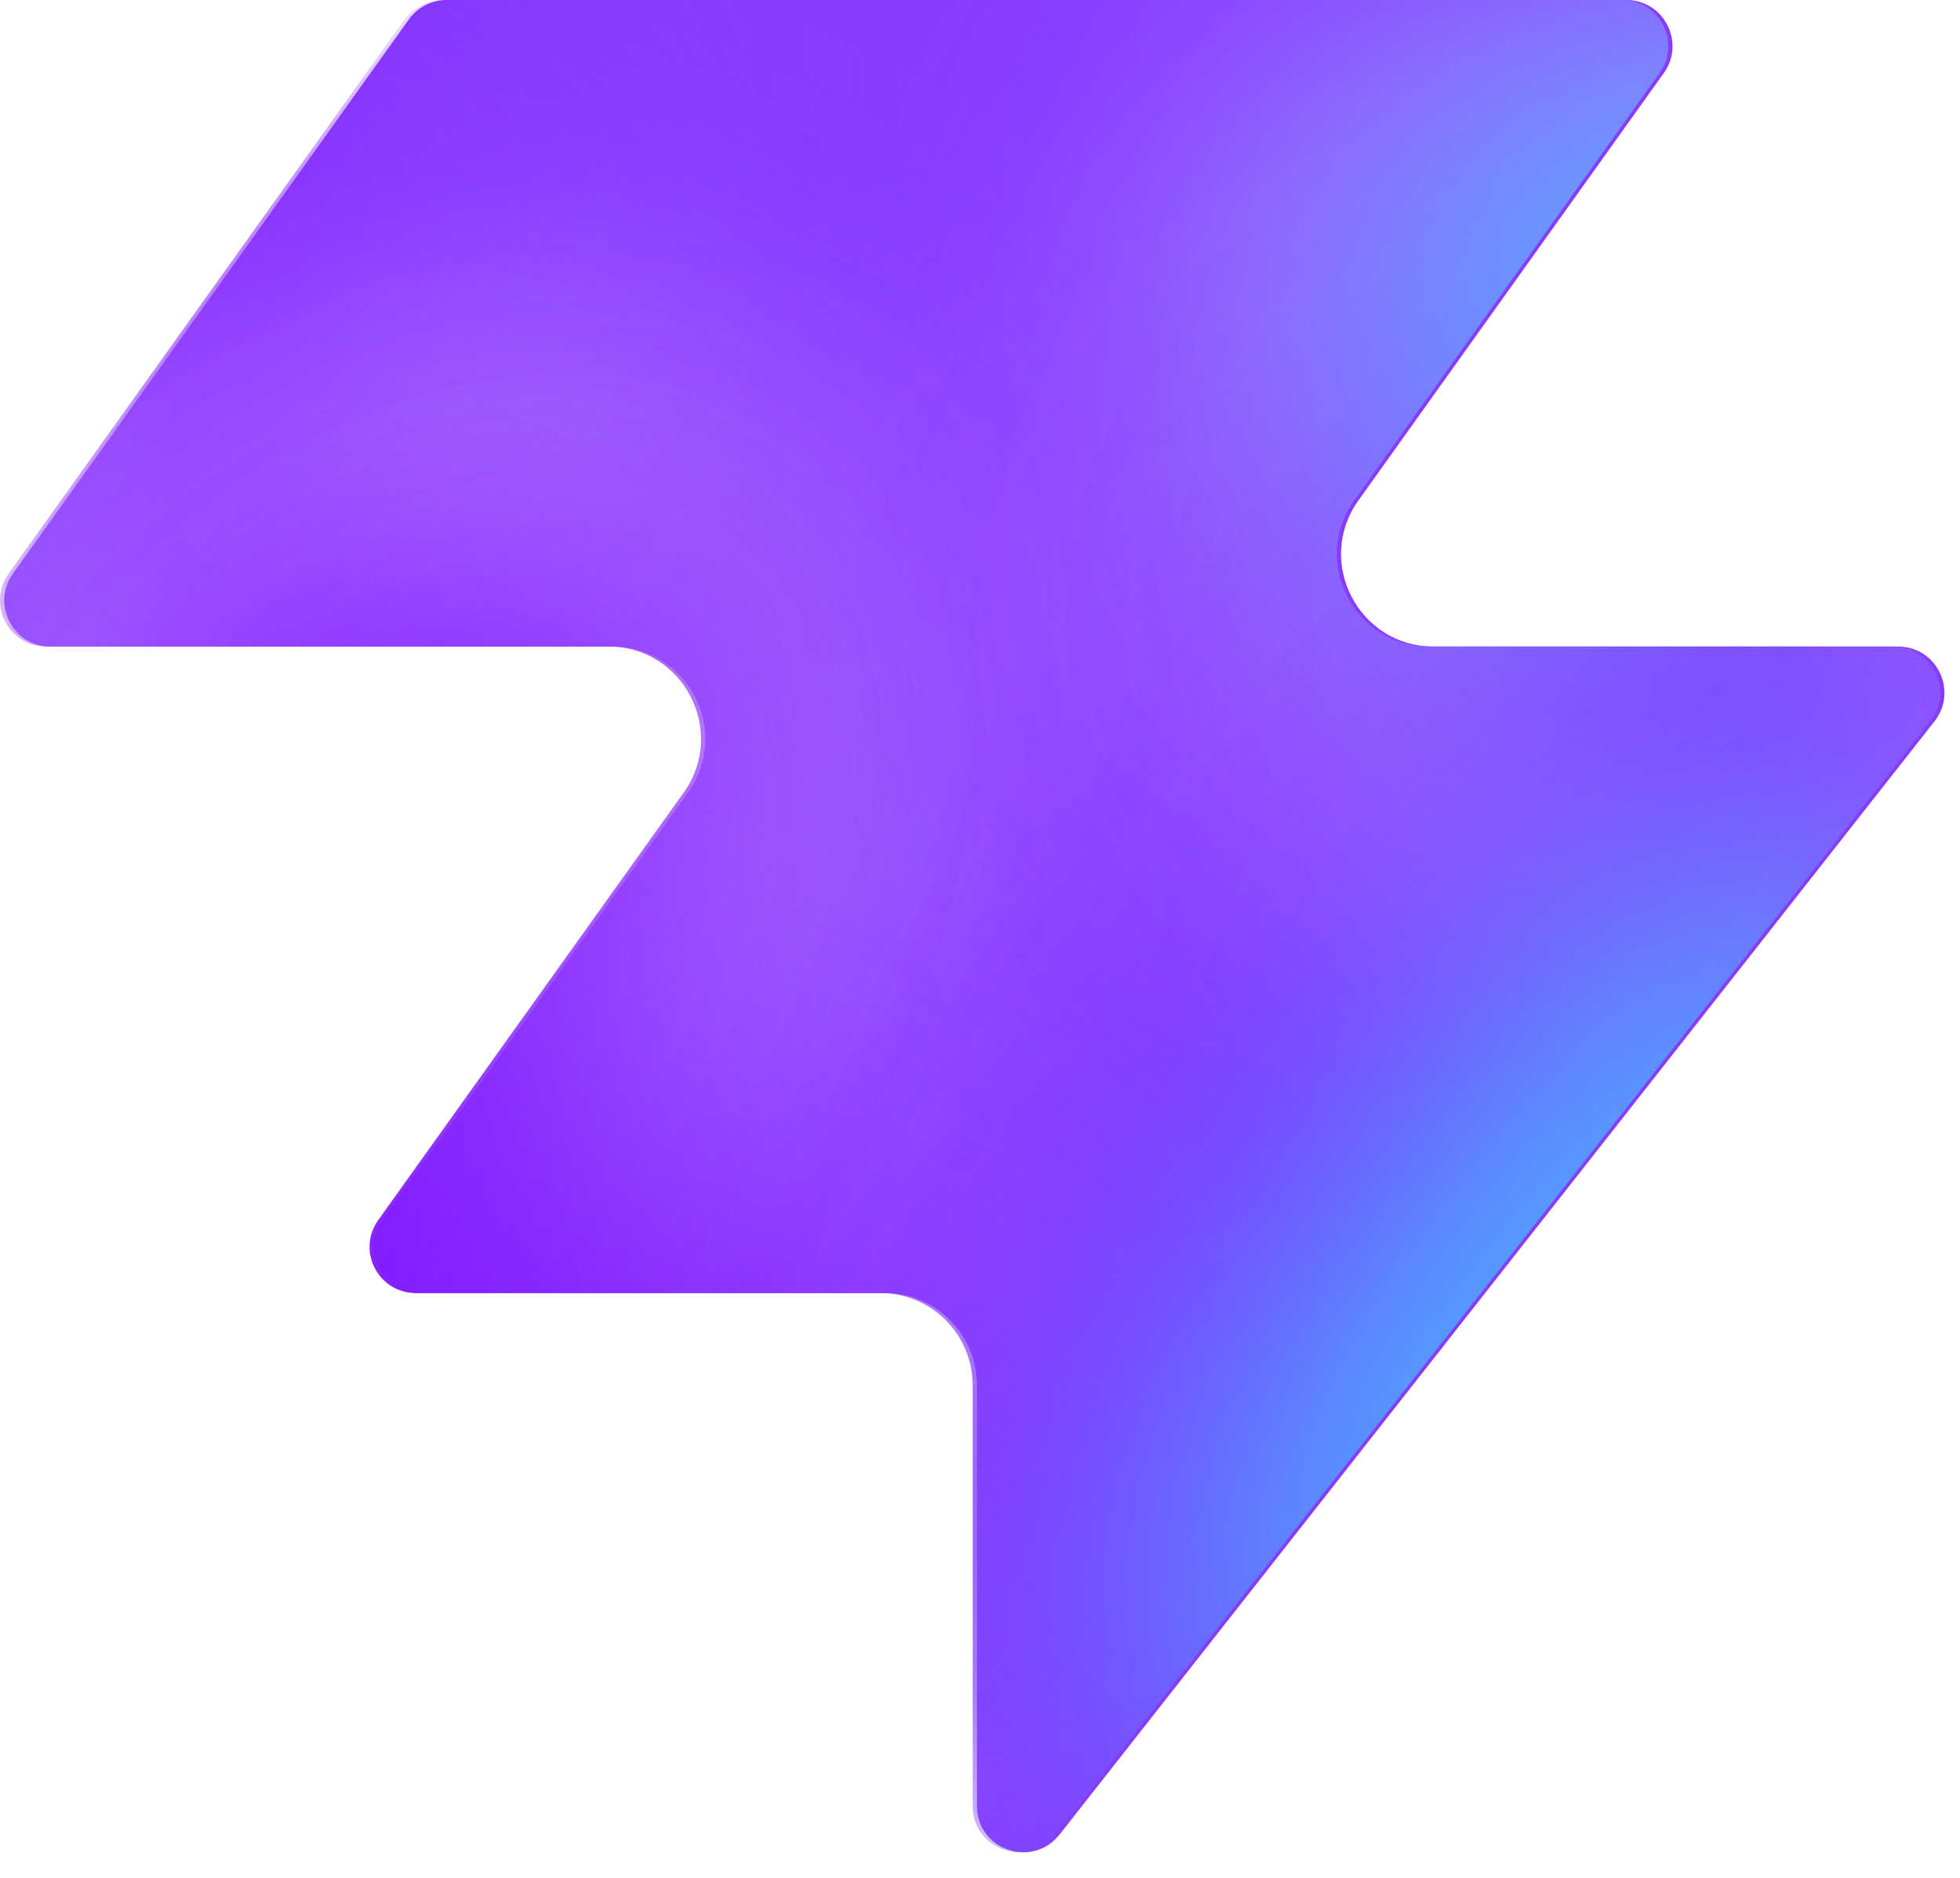
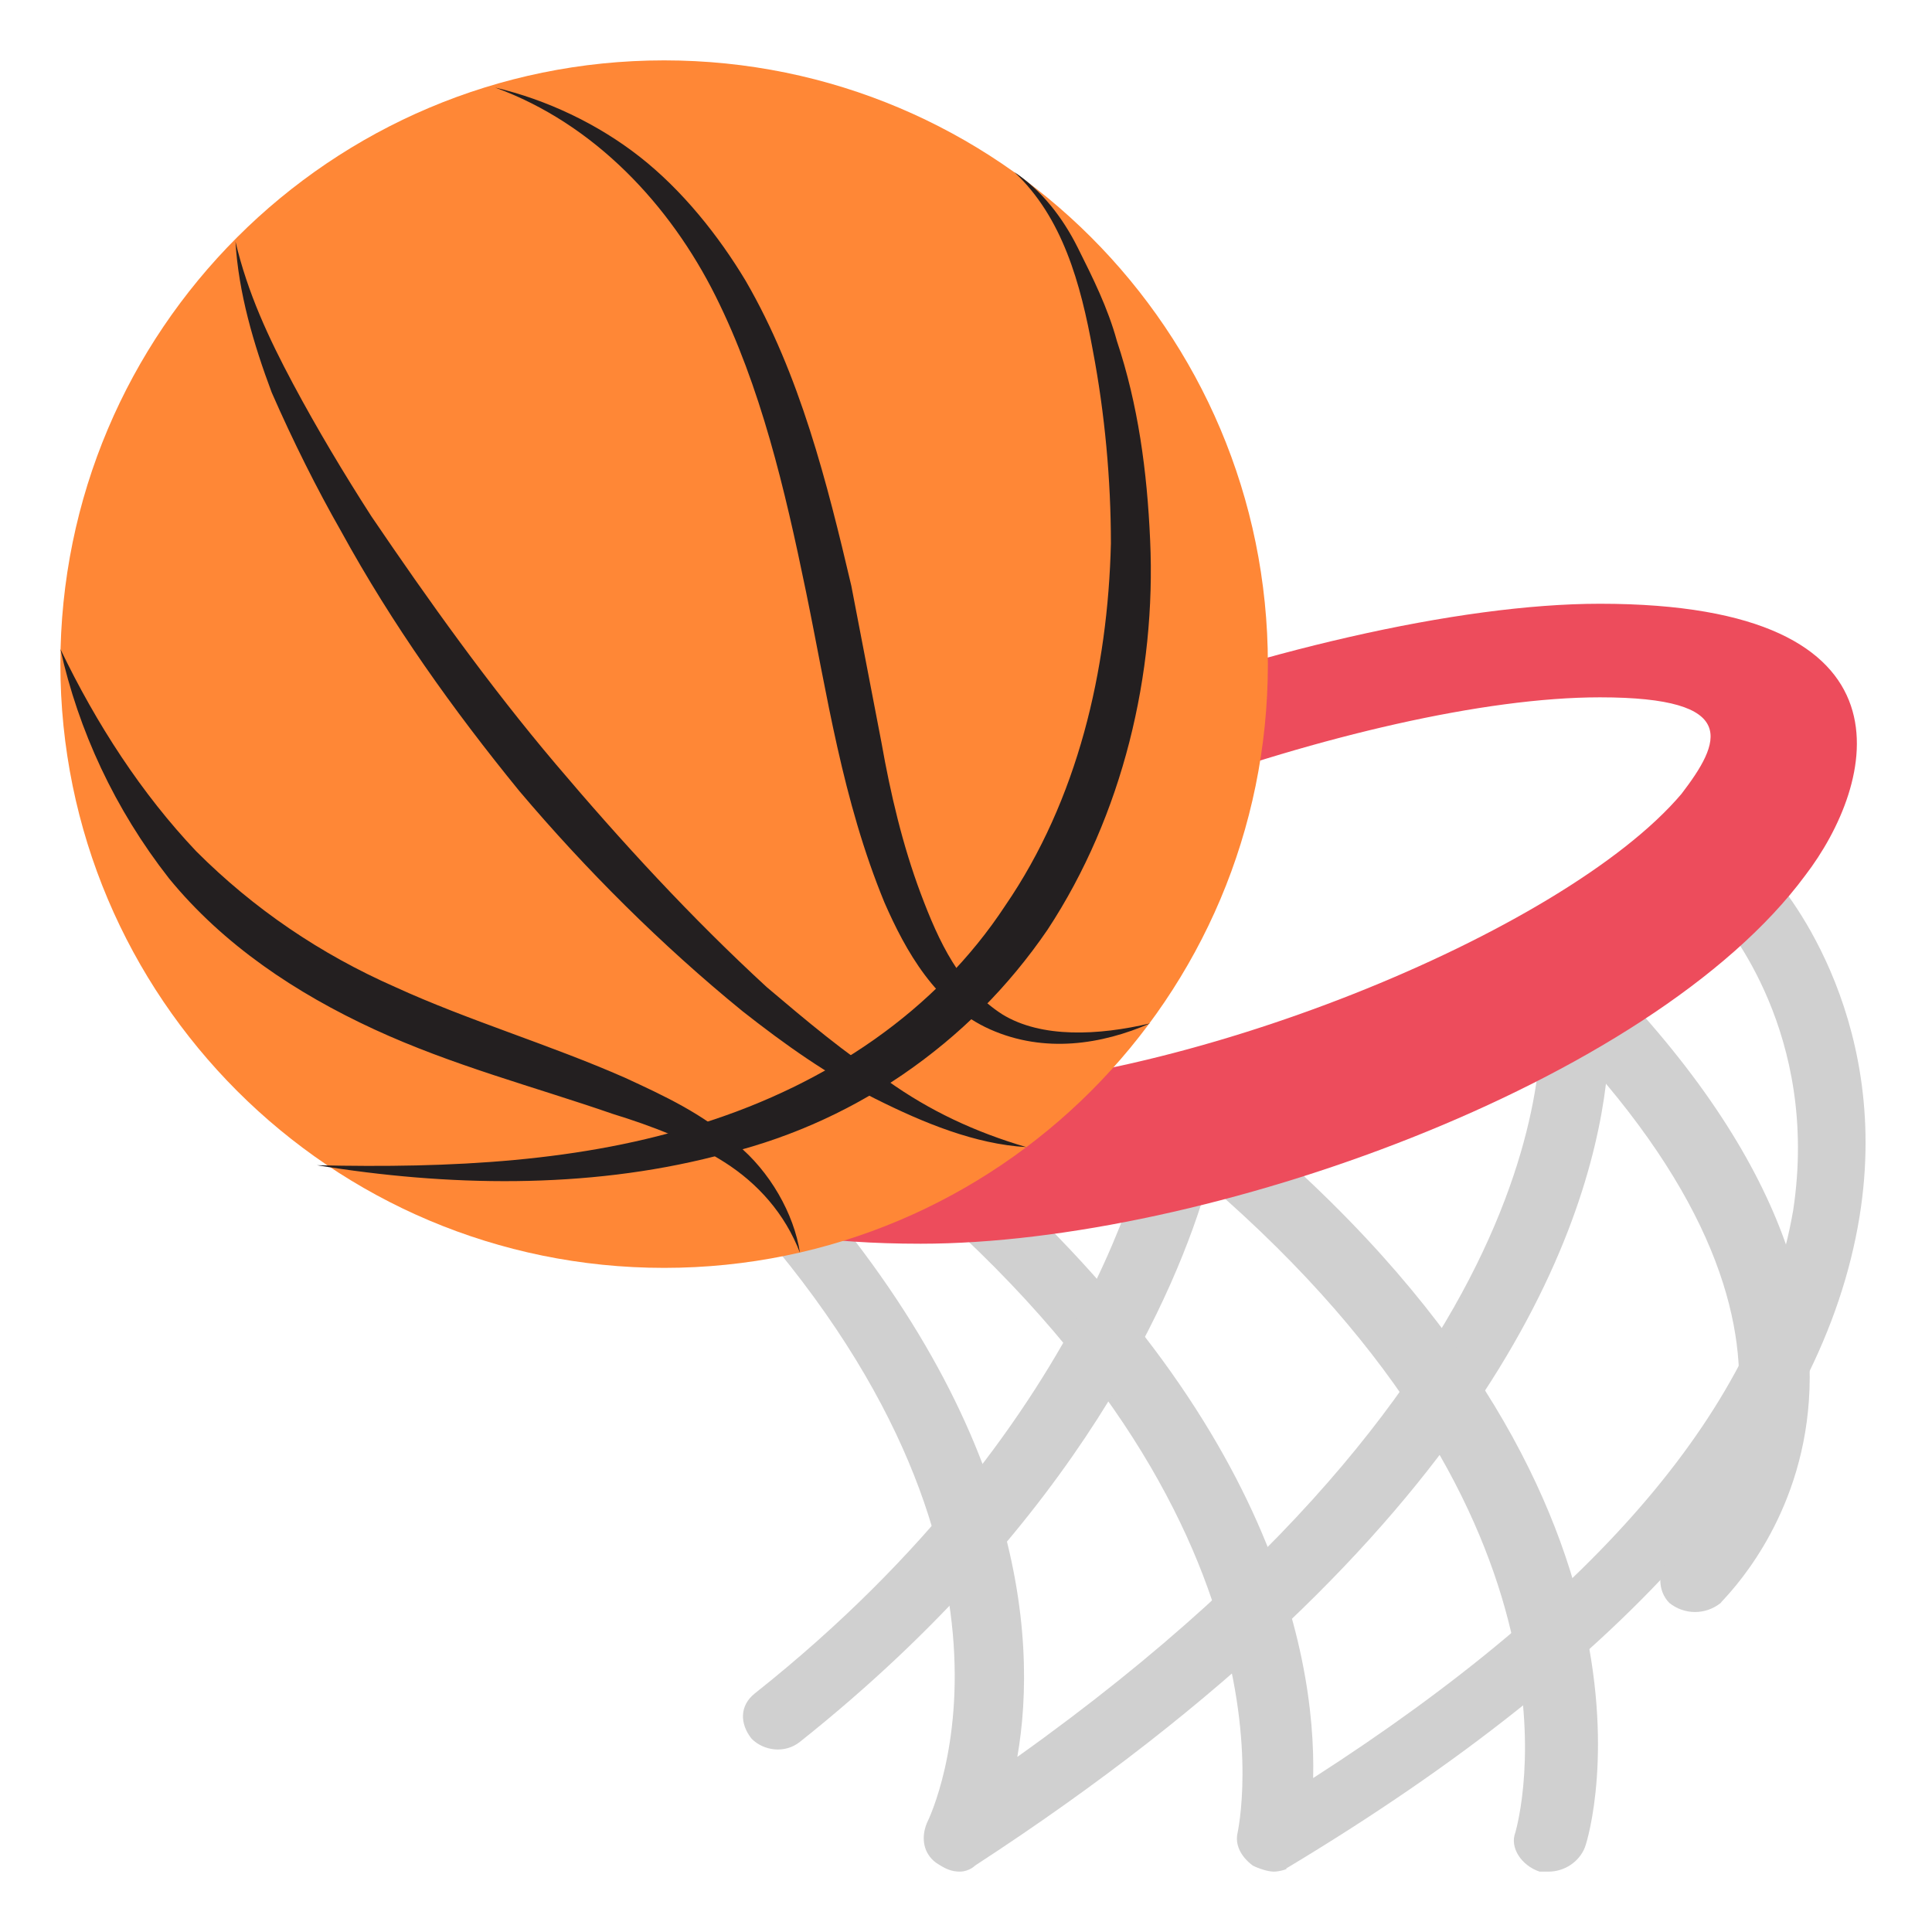
- <svg xmlns="http://www.w3.org/2000/svg" width="48" height="46" fill="none" viewBox="0 0 48 46">
-   <path fill="#863bff" d="M25.946 44.938c-.664.845-2.021.375-2.021-.698V33.937a2.26 2.26 0 0 0-2.262-2.262H10.287c-.92 0-1.456-1.04-.92-1.788l7.48-10.471c1.07-1.497 0-3.578-1.842-3.578H1.237c-.92 0-1.456-1.04-.92-1.788L10.013.474c.214-.297.556-.474.92-.474h28.894c.92 0 1.456 1.04.92 1.788l-7.48 10.471c-1.07 1.498 0 3.579 1.842 3.579h11.377c.943 0 1.473 1.088.89 1.83L25.947 44.94z" style="fill:#863bff;fill:color(display-p3 .525 .23 1);fill-opacity:1" />
-   <mask id="a" width="48" height="46" x="0" y="0" maskUnits="userSpaceOnUse" style="mask-type:alpha">
-     <path fill="#000" d="M25.842 44.938c-.664.844-2.021.375-2.021-.698V33.937a2.26 2.26 0 0 0-2.262-2.262H10.183c-.92 0-1.456-1.04-.92-1.788l7.48-10.471c1.07-1.498 0-3.579-1.842-3.579H1.133c-.92 0-1.456-1.04-.92-1.787L9.91.473c.214-.297.556-.474.92-.474h28.894c.92 0 1.456 1.04.92 1.788l-7.48 10.471c-1.07 1.498 0 3.578 1.842 3.578h11.377c.943 0 1.473 1.088.89 1.832L25.843 44.94z" style="fill:#000;fill-opacity:1" />
-   </mask>
-   <g mask="url(#a)">
-     <g filter="url(#b)">
-       <ellipse cx="5.508" cy="14.704" fill="#ede6ff" rx="5.508" ry="14.704" style="fill:#ede6ff;fill:color(display-p3 .927 .903 1);fill-opacity:1" transform="matrix(.00324 1 1 -.00324 -4.47 31.516)" />
-     </g>
-     <g filter="url(#c)">
-       <ellipse cx="10.399" cy="29.851" fill="#ede6ff" rx="10.399" ry="29.851" style="fill:#ede6ff;fill:color(display-p3 .927 .903 1);fill-opacity:1" transform="matrix(.00324 1 1 -.00324 -39.328 7.883)" />
-     </g>
-     <g filter="url(#d)">
-       <ellipse cx="5.508" cy="30.487" fill="#7e14ff" rx="5.508" ry="30.487" style="fill:#7e14ff;fill:color(display-p3 .492 .077 1);fill-opacity:1" transform="rotate(89.814 -25.913 -14.639)scale(1 -1)" />
-     </g>
-     <g filter="url(#e)">
-       <ellipse cx="5.508" cy="30.599" fill="#7e14ff" rx="5.508" ry="30.599" style="fill:#7e14ff;fill:color(display-p3 .492 .077 1);fill-opacity:1" transform="rotate(89.814 -32.644 -3.334)scale(1 -1)" />
-     </g>
-     <g filter="url(#f)">
-       <ellipse cx="5.508" cy="30.599" fill="#7e14ff" rx="5.508" ry="30.599" style="fill:#7e14ff;fill:color(display-p3 .492 .077 1);fill-opacity:1" transform="matrix(.00324 1 1 -.00324 -34.34 30.47)" />
-     </g>
-     <g filter="url(#g)">
-       <ellipse cx="14.072" cy="22.078" fill="#ede6ff" rx="14.072" ry="22.078" style="fill:#ede6ff;fill:color(display-p3 .927 .903 1);fill-opacity:1" transform="rotate(93.35 24.506 48.493)scale(-1 1)" />
-     </g>
-     <g filter="url(#h)">
-       <ellipse cx="3.47" cy="21.501" fill="#7e14ff" rx="3.47" ry="21.501" style="fill:#7e14ff;fill:color(display-p3 .492 .077 1);fill-opacity:1" transform="rotate(89.009 28.708 47.59)scale(-1 1)" />
-     </g>
-     <g filter="url(#i)">
-       <ellipse cx="3.47" cy="21.501" fill="#7e14ff" rx="3.47" ry="21.501" style="fill:#7e14ff;fill:color(display-p3 .492 .077 1);fill-opacity:1" transform="rotate(89.009 28.708 47.59)scale(-1 1)" />
-     </g>
-     <g filter="url(#j)">
-       <ellipse cx=".387" cy="8.972" fill="#7e14ff" rx="4.407" ry="29.108" style="fill:#7e14ff;fill:color(display-p3 .492 .077 1);fill-opacity:1" transform="rotate(39.51 .387 8.972)" />
-     </g>
-     <g filter="url(#k)">
-       <ellipse cx="47.523" cy="-6.092" fill="#7e14ff" rx="4.407" ry="29.108" style="fill:#7e14ff;fill:color(display-p3 .492 .077 1);fill-opacity:1" transform="rotate(37.892 47.523 -6.092)" />
-     </g>
-     <g filter="url(#l)">
-       <ellipse cx="41.412" cy="6.333" fill="#47bfff" rx="5.971" ry="9.665" style="fill:#47bfff;fill:color(display-p3 .28 .748 1);fill-opacity:1" transform="rotate(37.892 41.412 6.333)" />
-     </g>
-     <g filter="url(#m)">
-       <ellipse cx="-1.879" cy="38.332" fill="#7e14ff" rx="4.407" ry="29.108" style="fill:#7e14ff;fill:color(display-p3 .492 .077 1);fill-opacity:1" transform="rotate(37.892 -1.88 38.332)" />
-     </g>
-     <g filter="url(#n)">
-       <ellipse cx="-1.879" cy="38.332" fill="#7e14ff" rx="4.407" ry="29.108" style="fill:#7e14ff;fill:color(display-p3 .492 .077 1);fill-opacity:1" transform="rotate(37.892 -1.88 38.332)" />
-     </g>
-     <g filter="url(#o)">
-       <ellipse cx="35.651" cy="29.907" fill="#7e14ff" rx="4.407" ry="29.108" style="fill:#7e14ff;fill:color(display-p3 .492 .077 1);fill-opacity:1" transform="rotate(37.892 35.651 29.907)" />
-     </g>
-     <g filter="url(#p)">
-       <ellipse cx="38.418" cy="32.4" fill="#47bfff" rx="5.971" ry="15.297" style="fill:#47bfff;fill:color(display-p3 .28 .748 1);fill-opacity:1" transform="rotate(37.892 38.418 32.4)" />
-     </g>
+ <svg xmlns="http://www.w3.org/2000/svg" width="64" height="64" viewBox="0 0 64 64">
+   <g fill="#d0d0d0">
+     <path d="M42.2 62c-.2 0-.5-.1-.7-.2c-.4-.3-.6-.7-.5-1.1c0-.1 2.5-10.8-12.3-22.5c-.5-.4-.5-1.1-.1-1.5c.4-.5 1.2-.5 1.6-.1C42 46 43.6 54.7 43.5 58.9c9.5-6.1 14.8-12.4 15.9-18.8c.9-5.9-2.3-9.5-2.4-9.7c-.4-.5-.3-1.1.1-1.5c.5-.4 1.2-.3 1.6.1c.2.2 4 4.5 2.9 11.3c-1.2 7.4-7.5 14.7-19 21.6c.1 0-.2.1-.4.1" />
+     <path d="M31.8 62c-.3 0-.5-.1-.8-.3c-.4-.3-.5-.8-.3-1.3c.2-.4 4.4-9.3-6.9-21.2c-.4-.5-.4-1.1.1-1.5s1.2-.4 1.6.1c8.4 8.9 8.9 16.4 8.2 20.4C52.8 44.6 51 33.2 51 33.1c-.1-.5.2-.9.6-1.2c.5-.2 1-.1 1.4.2c12.8 13 4 20.9 4 21c-.5.4-1.2.4-1.7 0c-.4-.4-.4-1.1 0-1.5c.3-.3 6.2-5.8-2.1-15.7c-.6 4.9-4 14.9-20.9 25.9c-.1.1-.3.2-.5.2" />
+     <path d="M51.3 62H51c-.6-.2-1-.8-.8-1.3c.1-.4 2.9-10.2-10.2-21.5c-1 3.5-4.2 11.1-13.5 18.5c-.5.4-1.2.3-1.6-.1c-.4-.5-.4-1.1.1-1.5c11.6-9.2 13.2-19 13.2-19.1c.1-.4.3-.7.7-.9c.4-.1.8-.1 1.2.2c16 12.7 12.6 24.4 12.4 24.9s-.7.8-1.2.8" />
  </g>
-   <defs>
-     <filter id="b" width="60.045" height="41.654" x="-19.77" y="16.149" color-interpolation-filters="sRGB" filterUnits="userSpaceOnUse">
-       <feFlood flood-opacity="0" result="BackgroundImageFix" />
-       <feBlend in="SourceGraphic" in2="BackgroundImageFix" result="shape" />
-       <feGaussianBlur result="effect1_foregroundBlur_2002_17158" stdDeviation="7.659" />
-     </filter>
-     <filter id="c" width="90.34" height="51.437" x="-54.613" y="-7.533" color-interpolation-filters="sRGB" filterUnits="userSpaceOnUse">
-       <feFlood flood-opacity="0" result="BackgroundImageFix" />
-       <feBlend in="SourceGraphic" in2="BackgroundImageFix" result="shape" />
-       <feGaussianBlur result="effect1_foregroundBlur_2002_17158" stdDeviation="7.659" />
-     </filter>
-     <filter id="d" width="79.355" height="29.4" x="-49.64" y="2.03" color-interpolation-filters="sRGB" filterUnits="userSpaceOnUse">
-       <feFlood flood-opacity="0" result="BackgroundImageFix" />
-       <feBlend in="SourceGraphic" in2="BackgroundImageFix" result="shape" />
-       <feGaussianBlur result="effect1_foregroundBlur_2002_17158" stdDeviation="4.596" />
-     </filter>
-     <filter id="e" width="79.579" height="29.4" x="-45.045" y="20.029" color-interpolation-filters="sRGB" filterUnits="userSpaceOnUse">
-       <feFlood flood-opacity="0" result="BackgroundImageFix" />
-       <feBlend in="SourceGraphic" in2="BackgroundImageFix" result="shape" />
-       <feGaussianBlur result="effect1_foregroundBlur_2002_17158" stdDeviation="4.596" />
-     </filter>
-     <filter id="f" width="79.579" height="29.4" x="-43.513" y="21.178" color-interpolation-filters="sRGB" filterUnits="userSpaceOnUse">
-       <feFlood flood-opacity="0" result="BackgroundImageFix" />
-       <feBlend in="SourceGraphic" in2="BackgroundImageFix" result="shape" />
-       <feGaussianBlur result="effect1_foregroundBlur_2002_17158" stdDeviation="4.596" />
-     </filter>
-     <filter id="g" width="74.749" height="58.852" x="15.756" y="-17.901" color-interpolation-filters="sRGB" filterUnits="userSpaceOnUse">
-       <feFlood flood-opacity="0" result="BackgroundImageFix" />
-       <feBlend in="SourceGraphic" in2="BackgroundImageFix" result="shape" />
-       <feGaussianBlur result="effect1_foregroundBlur_2002_17158" stdDeviation="7.659" />
-     </filter>
-     <filter id="h" width="61.377" height="25.362" x="23.548" y="2.284" color-interpolation-filters="sRGB" filterUnits="userSpaceOnUse">
-       <feFlood flood-opacity="0" result="BackgroundImageFix" />
-       <feBlend in="SourceGraphic" in2="BackgroundImageFix" result="shape" />
-       <feGaussianBlur result="effect1_foregroundBlur_2002_17158" stdDeviation="4.596" />
-     </filter>
-     <filter id="i" width="61.377" height="25.362" x="23.548" y="2.284" color-interpolation-filters="sRGB" filterUnits="userSpaceOnUse">
-       <feFlood flood-opacity="0" result="BackgroundImageFix" />
-       <feBlend in="SourceGraphic" in2="BackgroundImageFix" result="shape" />
-       <feGaussianBlur result="effect1_foregroundBlur_2002_17158" stdDeviation="4.596" />
-     </filter>
-     <filter id="j" width="56.045" height="63.649" x="-27.636" y="-22.853" color-interpolation-filters="sRGB" filterUnits="userSpaceOnUse">
-       <feFlood flood-opacity="0" result="BackgroundImageFix" />
-       <feBlend in="SourceGraphic" in2="BackgroundImageFix" result="shape" />
-       <feGaussianBlur result="effect1_foregroundBlur_2002_17158" stdDeviation="4.596" />
-     </filter>
-     <filter id="k" width="54.814" height="64.646" x="20.116" y="-38.415" color-interpolation-filters="sRGB" filterUnits="userSpaceOnUse">
-       <feFlood flood-opacity="0" result="BackgroundImageFix" />
-       <feBlend in="SourceGraphic" in2="BackgroundImageFix" result="shape" />
-       <feGaussianBlur result="effect1_foregroundBlur_2002_17158" stdDeviation="4.596" />
-     </filter>
-     <filter id="l" width="33.541" height="35.313" x="24.641" y="-11.323" color-interpolation-filters="sRGB" filterUnits="userSpaceOnUse">
-       <feFlood flood-opacity="0" result="BackgroundImageFix" />
-       <feBlend in="SourceGraphic" in2="BackgroundImageFix" result="shape" />
-       <feGaussianBlur result="effect1_foregroundBlur_2002_17158" stdDeviation="4.596" />
-     </filter>
-     <filter id="m" width="54.814" height="64.646" x="-29.286" y="6.009" color-interpolation-filters="sRGB" filterUnits="userSpaceOnUse">
-       <feFlood flood-opacity="0" result="BackgroundImageFix" />
-       <feBlend in="SourceGraphic" in2="BackgroundImageFix" result="shape" />
-       <feGaussianBlur result="effect1_foregroundBlur_2002_17158" stdDeviation="4.596" />
-     </filter>
-     <filter id="n" width="54.814" height="64.646" x="-29.286" y="6.009" color-interpolation-filters="sRGB" filterUnits="userSpaceOnUse">
-       <feFlood flood-opacity="0" result="BackgroundImageFix" />
-       <feBlend in="SourceGraphic" in2="BackgroundImageFix" result="shape" />
-       <feGaussianBlur result="effect1_foregroundBlur_2002_17158" stdDeviation="4.596" />
-     </filter>
-     <filter id="o" width="54.814" height="64.646" x="8.244" y="-2.416" color-interpolation-filters="sRGB" filterUnits="userSpaceOnUse">
-       <feFlood flood-opacity="0" result="BackgroundImageFix" />
-       <feBlend in="SourceGraphic" in2="BackgroundImageFix" result="shape" />
-       <feGaussianBlur result="effect1_foregroundBlur_2002_17158" stdDeviation="4.596" />
-     </filter>
-     <filter id="p" width="39.409" height="43.623" x="18.713" y="10.588" color-interpolation-filters="sRGB" filterUnits="userSpaceOnUse">
-       <feFlood flood-opacity="0" result="BackgroundImageFix" />
-       <feBlend in="SourceGraphic" in2="BackgroundImageFix" result="shape" />
-       <feGaussianBlur result="effect1_foregroundBlur_2002_17158" stdDeviation="4.596" />
-     </filter>
-   </defs>
+   <path fill="#ed4c5c" d="M30.5 41.2c-12.7 0-11.1-6.2-9.4-8.5C25.8 26.4 43.6 20 53 20c10.8 0 9.1 6 6.8 9c-5.1 6.9-19.9 12.2-29.3 12.2M53 23.1c-7.7 0-21.9 5.2-26.6 9.7c-.9.9-2.6 3.3 4.2 3.3c8.4 0 21.2-5.2 25.1-9.8c1.3-1.7 2-3.2-2.7-3.2" />
+   <circle cx="22" cy="22" r="20" fill="#ff8736" />
+   <g fill="#231f20">
+     <path d="M7.8 8c.4 1.7 1.1 3.2 1.9 4.7s1.7 3 2.6 4.4c1.9 2.8 3.9 5.6 6.1 8.2s4.5 5.1 7 7.4c1.3 1.1 2.6 2.2 4 3.1c1.4 1 2.9 1.7 4.6 2.2c-1.7-.1-3.4-.8-5-1.6s-3-1.8-4.4-2.9c-2.7-2.2-5.2-4.7-7.4-7.3c-2.2-2.7-4.2-5.5-5.9-8.6c-.8-1.4-1.6-3-2.3-4.6c-.6-1.6-1.1-3.3-1.2-5M2 21.5c1.2 2.5 2.7 4.8 4.5 6.7q2.85 2.85 6.6 4.5c2.4 1.1 5.1 1.9 7.6 3c1.3.6 2.6 1.2 3.7 2.2c1.1.9 1.9 2.3 2.1 3.6c-.5-1.3-1.4-2.3-2.5-3s-2.4-1.2-3.7-1.6c-2.6-.9-5.3-1.6-7.9-2.8s-5-2.8-6.8-5c-1.8-2.3-3-4.9-3.6-7.6m36.1 12.4c-1.6.7-3.5 1-5.3.2s-2.8-2.6-3.5-4.2c-1.4-3.4-1.9-6.9-2.6-10.3s-1.5-6.8-3-9.8s-4-5.7-7.3-6.9c1.7.4 3.4 1.2 4.8 2.3s2.6 2.6 3.5 4.1c1.8 3.1 2.7 6.7 3.5 10.1l1 5.2c.3 1.7.7 3.4 1.3 5s1.3 3.1 2.7 4c1.3.8 3.2.7 4.9.3" />
+     <path d="M33.6 5.7c.9.6 1.6 1.5 2.1 2.5s1 2 1.3 3.1c.7 2.1 1 4.3 1.1 6.6c.2 4.4-.9 9.1-3.4 12.9q-1.95 2.85-4.8 4.8c-1.9 1.3-4 2.2-6.2 2.7c-4.3 1.1-8.9 1-13.2.3c4.4.1 8.8-.1 12.8-1.4c4.1-1.3 7.7-3.7 10-7.2c2.4-3.5 3.4-7.8 3.5-12c0-2.1-.2-4.3-.6-6.4c-.4-2.2-1-4.4-2.6-5.9" />
+   </g>
</svg>
